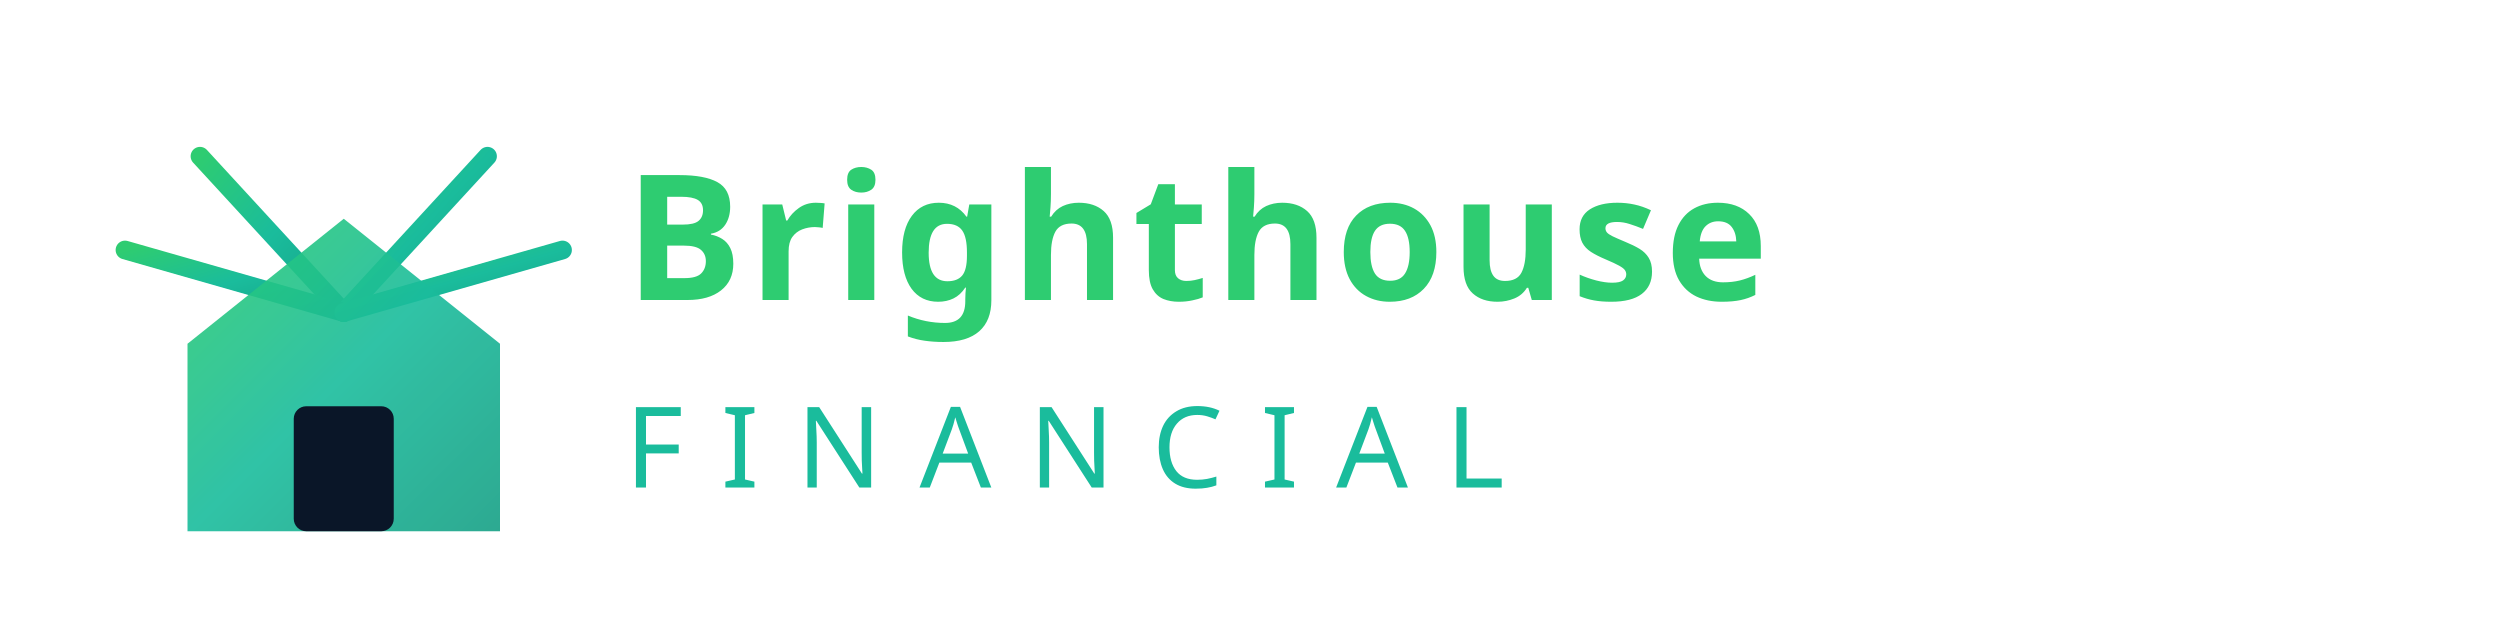
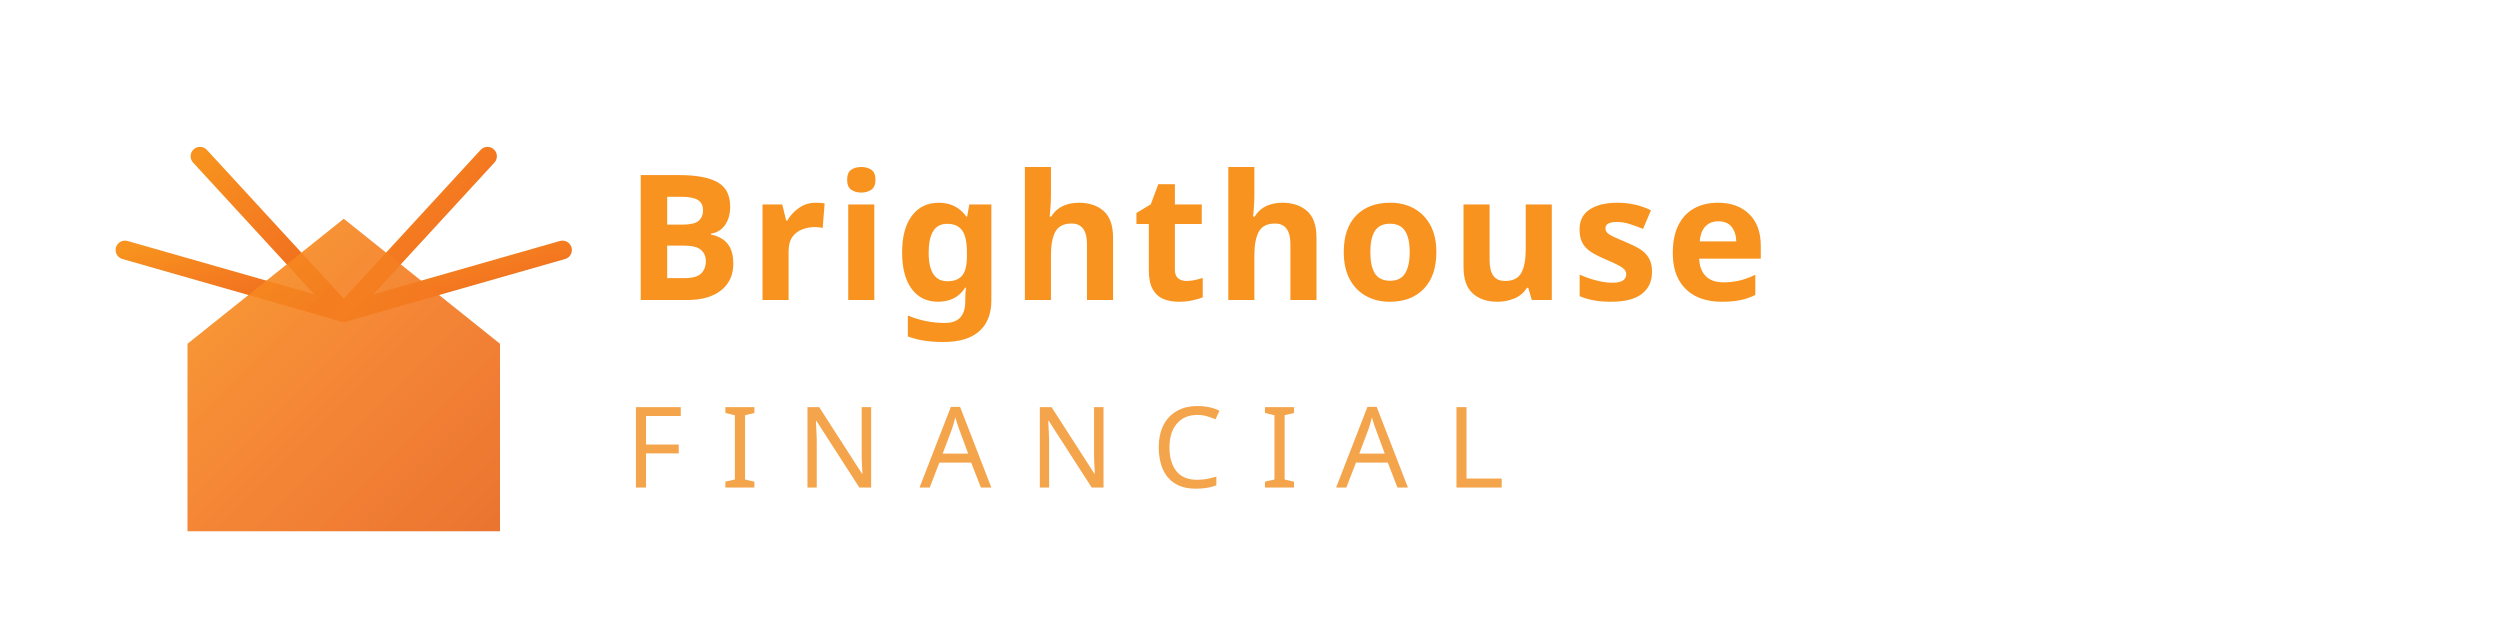
<svg xmlns="http://www.w3.org/2000/svg" viewBox="0 0 400 100">
  <defs>
    <linearGradient id="sunburst" x1="0%" y1="0%" x2="100%" y2="100%">
-       <stop offset="0%" style="stop-color:#2ecc71" />
-       <stop offset="50%" style="stop-color:#1abc9c" />
-       <stop offset="100%" style="stop-color:#16a085" />
+       <stop offset="0%" style="stop-color:#f7931e" />
+       <stop offset="50%" style="stop-color:#f47920" />
+       <stop offset="100%" style="stop-color:#e8651a" />
    </linearGradient>
  </defs>
  <g transform="translate(20, 10)">
    <line x1="35" y1="40" x2="35" y2="5" stroke="url(#sunburst)" stroke-width="3" stroke-linecap="round" />
    <line x1="35" y1="40" x2="12" y2="15" stroke="url(#sunburst)" stroke-width="3" stroke-linecap="round" />
    <line x1="35" y1="40" x2="58" y2="15" stroke="url(#sunburst)" stroke-width="3" stroke-linecap="round" />
    <line x1="35" y1="40" x2="0" y2="30" stroke="url(#sunburst)" stroke-width="3" stroke-linecap="round" />
    <line x1="35" y1="40" x2="70" y2="30" stroke="url(#sunburst)" stroke-width="3" stroke-linecap="round" />
    <path d="M10 45 L35 25 L60 45 L60 75 L10 75 Z" fill="url(#sunburst)" opacity="0.9" />
-     <rect x="27" y="55" width="16" height="20" rx="2" fill="#0a1628" />
+     <rect x="27" y="55" width="16" height="20" rx="2" fill="transparent" />
  </g>
-   <text x="100" y="48" font-family="'Space Grotesk', sans-serif" font-size="28" font-weight="600" fill="#2ecc71" letter-spacing="1">Brighthouse</text>
-   <text x="100" y="78" font-family="'Space Grotesk', sans-serif" font-size="18" font-weight="400" fill="#1abc9c" letter-spacing="6">FINANCIAL</text>
+   <text x="100" y="48" font-family="'Space Grotesk', sans-serif" font-size="28" font-weight="600" fill="#f7931e" letter-spacing="1">Brighthouse</text>
+   <text x="100" y="78" font-family="'Space Grotesk', sans-serif" font-size="18" font-weight="400" fill="#f4a44a" letter-spacing="6">FINANCIAL</text>
</svg>
